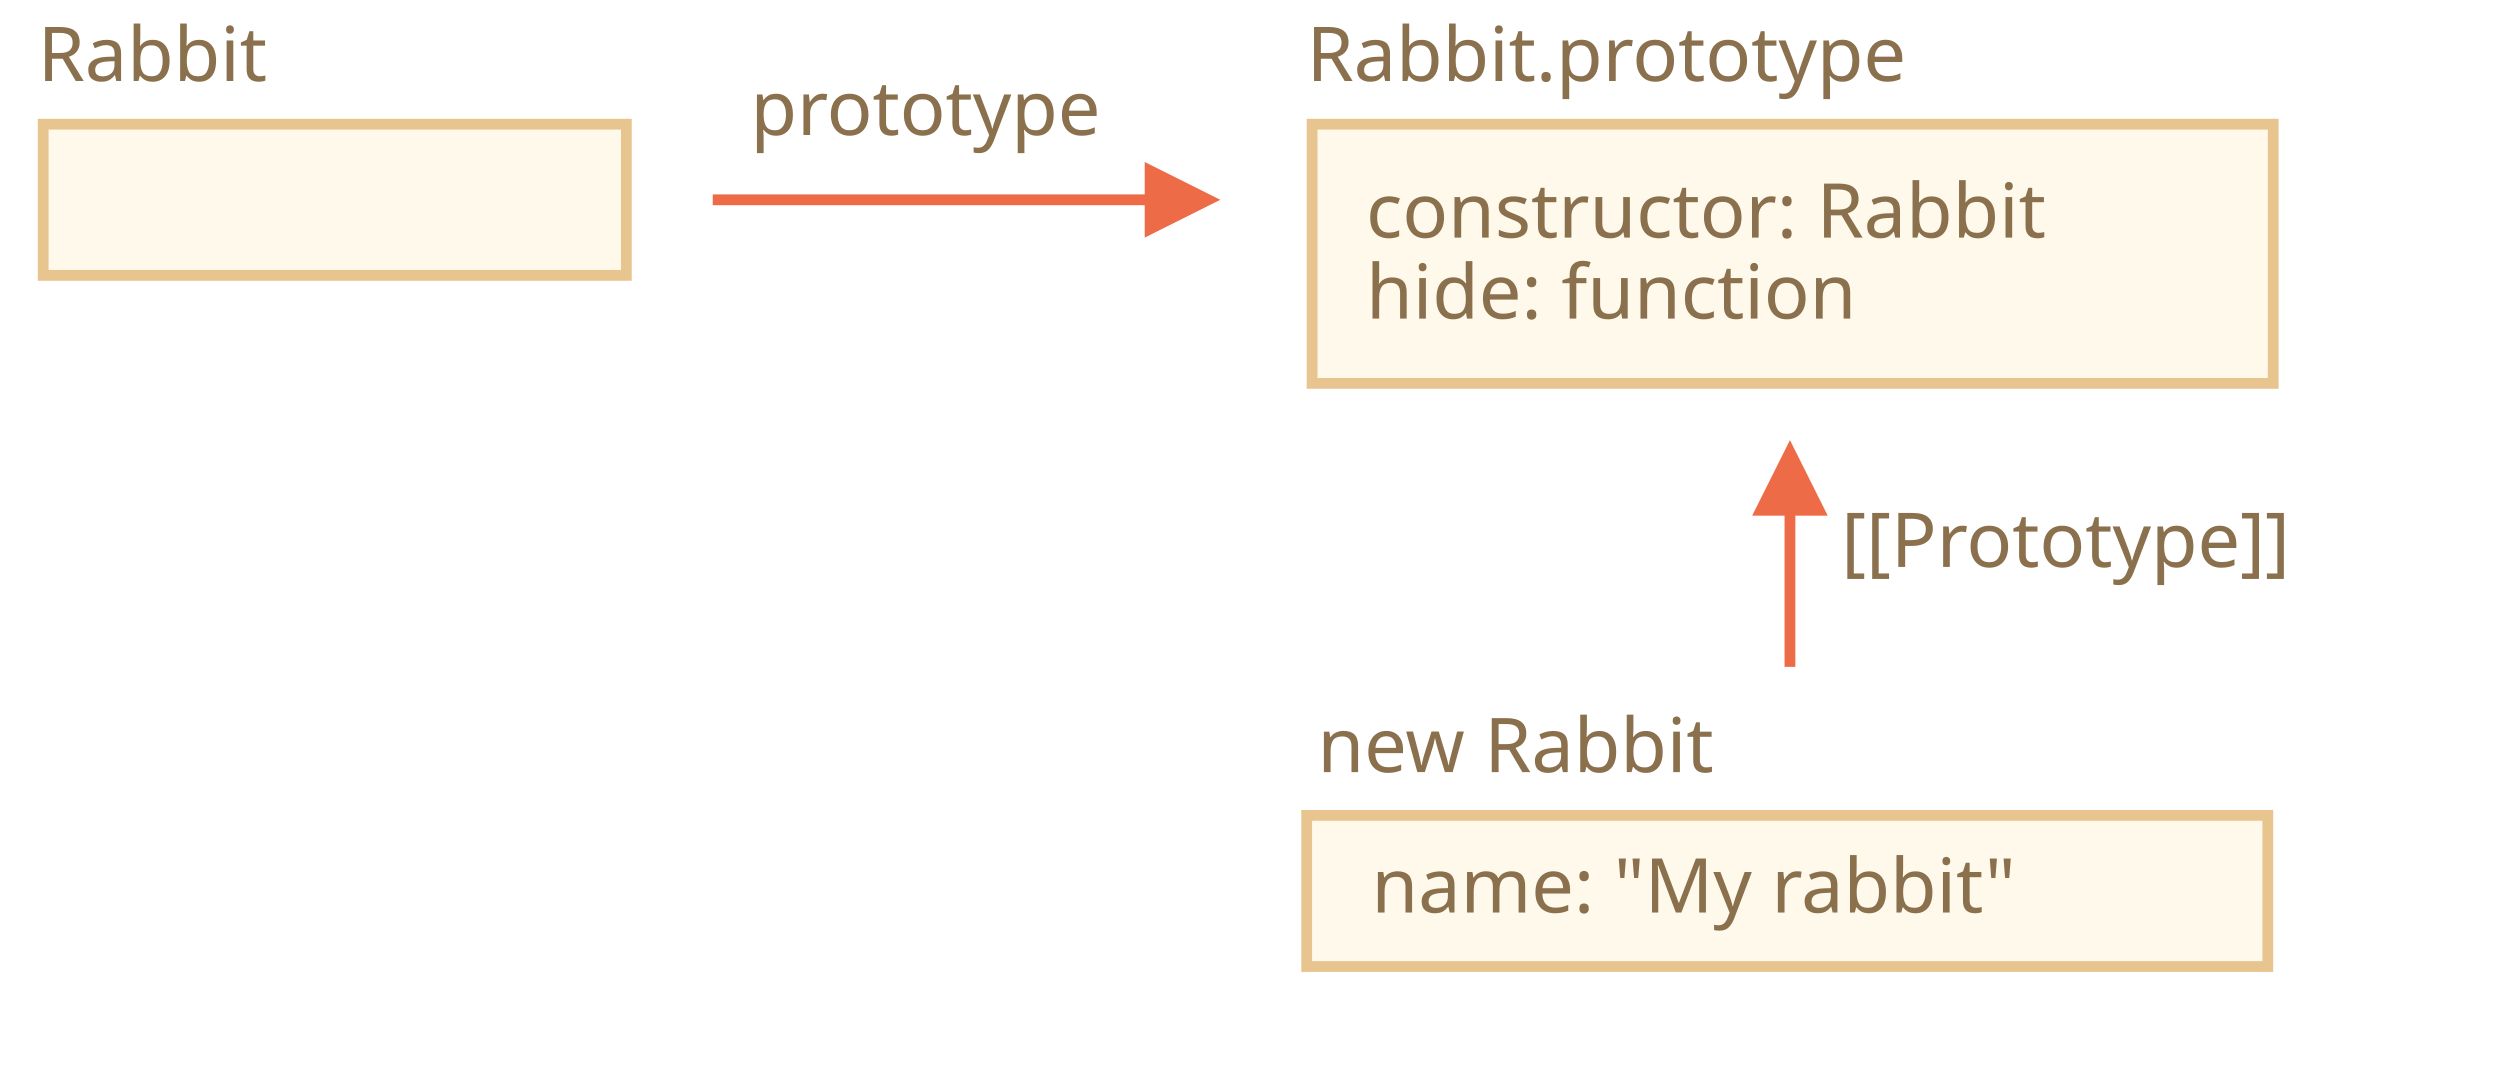
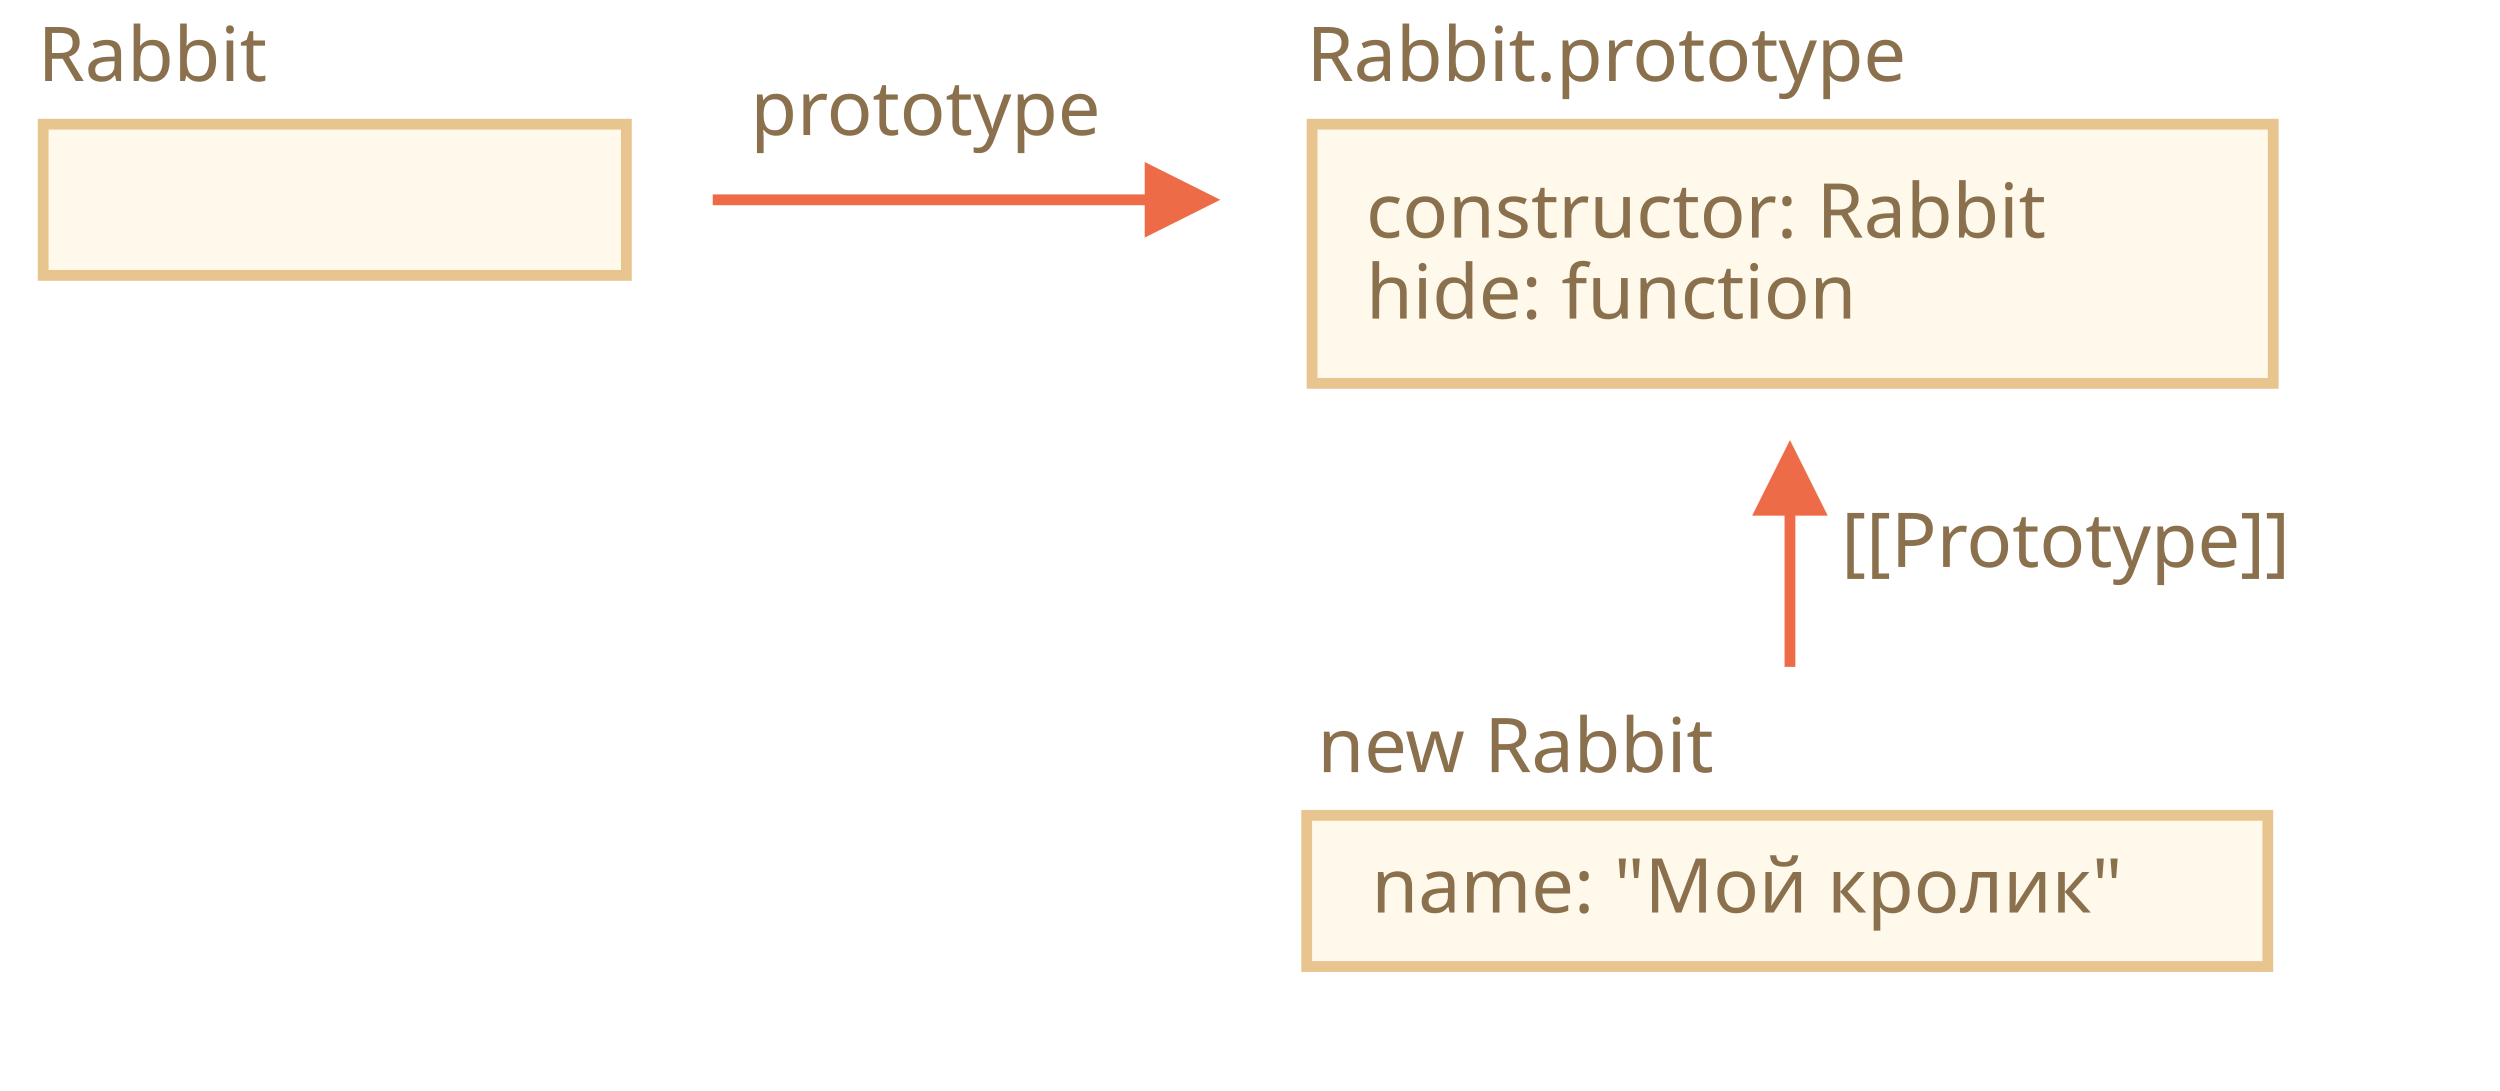
<svg xmlns="http://www.w3.org/2000/svg" width="463px" height="202px" viewBox="0 0 463 202" version="1.1">
  <g id="inheritance" stroke="none" stroke-width="1" fill="none" fill-rule="evenodd">
    <g id="rabbit-animal-independent-rabbit.svg">
      <path d="M243,23 L243,71 L421,71 L421,23 L243,23 Z" id="Rectangle-1" stroke="#E8C48E" stroke-width="2" fill="#FFF9EB" />
      <text id="constructor:-Rabbit" font-family="PTMono-Regular, PT Mono" font-size="14" font-weight="normal" fill="#8A704D">
        <tspan x="253" y="29" />
        <tspan x="253" y="44">constructor: Rabbit</tspan>
        <tspan x="253" y="59">hide: function</tspan>
      </text>
      <text id="Rabbit.prototype" font-family="PTMono-Regular, PT Mono" font-size="14" font-weight="normal" fill="#8A704D">
        <tspan x="242" y="15">Rabbit.prototype</tspan>
      </text>
      <rect id="Rectangle-1-Copy-2" stroke="#E8C48E" stroke-width="2" fill="#FFF9EB" x="8" y="23" width="108" height="28" />
      <text id="Rabbit" font-family="PTMono-Regular, PT Mono" font-size="14" font-weight="normal" fill="#8A704D">
        <tspan x="7" y="15">Rabbit</tspan>
      </text>
      <path d="M242,151 L242,179 L420,179 L420,151 L242,151 Z" id="Rectangle-1-Copy-3" stroke="#E8C48E" stroke-width="2" fill="#FFF9EB" />
      <text id="new-Rabbit" font-family="PTMono-Regular, PT Mono" font-size="14" font-weight="normal" fill="#8A704D">
        <tspan x="244" y="143">new Rabbit</tspan>
      </text>
      <path id="Line" d="M332.5,95.5 L332.5,123.5 L330.5,123.5 L330.5,95.5 L324.5,95.5 L331.5,81.5 L338.5,95.5 L332.5,95.5 Z" fill="#EE6B47" fill-rule="nonzero" />
      <path id="Line-Copy" d="M212,38 L132,38 L132,36 L212,36 L212,30 L226,37 L212,44 L212,38 Z" fill="#EE6B47" fill-rule="nonzero" />
      <text id="[[Prototype]]" font-family="PTMono-Regular, PT Mono" font-size="14" font-weight="normal" fill="#8A704D">
        <tspan x="341" y="105">[[Prototype]]</tspan>
      </text>
      <text id="prototype" font-family="PTMono-Regular, PT Mono" font-size="14" font-weight="normal" fill="#8A704D">
        <tspan x="139" y="25">prototype</tspan>
      </text>
      <text id="name:-&quot;My-rabbit&quot;" font-family="PTMono-Regular, PT Mono" font-size="14" font-weight="normal" fill="#8A704D">
-         <tspan x="254" y="169">name: "My rabbit"</tspan>
+         <tspan x="254" y="169">name: "Мой кролик"</tspan>
      </text>
    </g>
  </g>
</svg>
